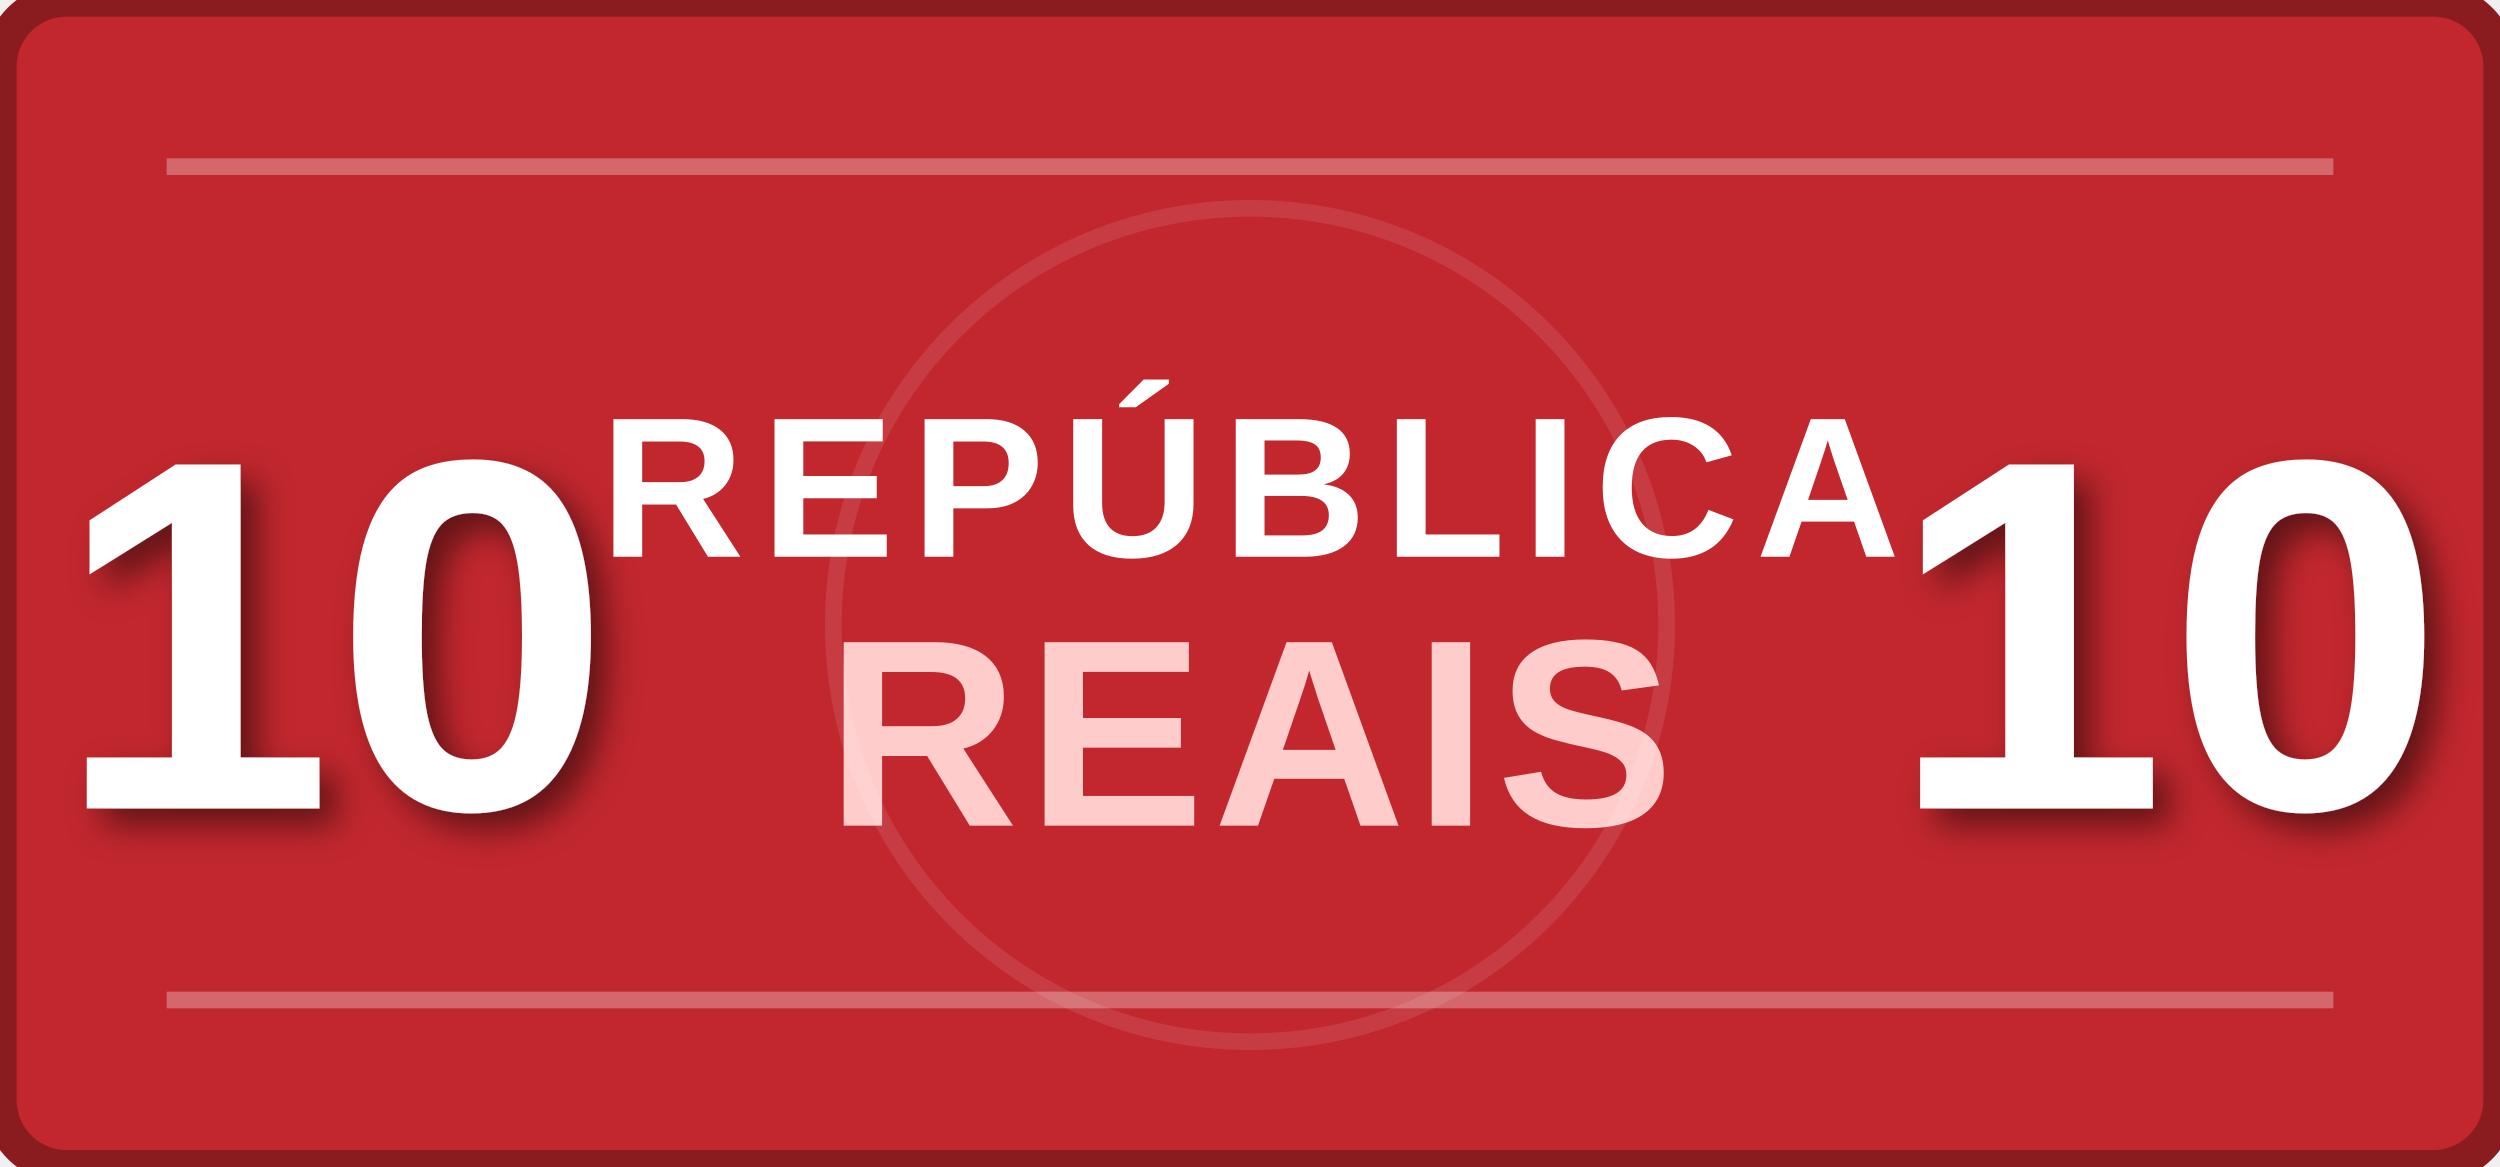
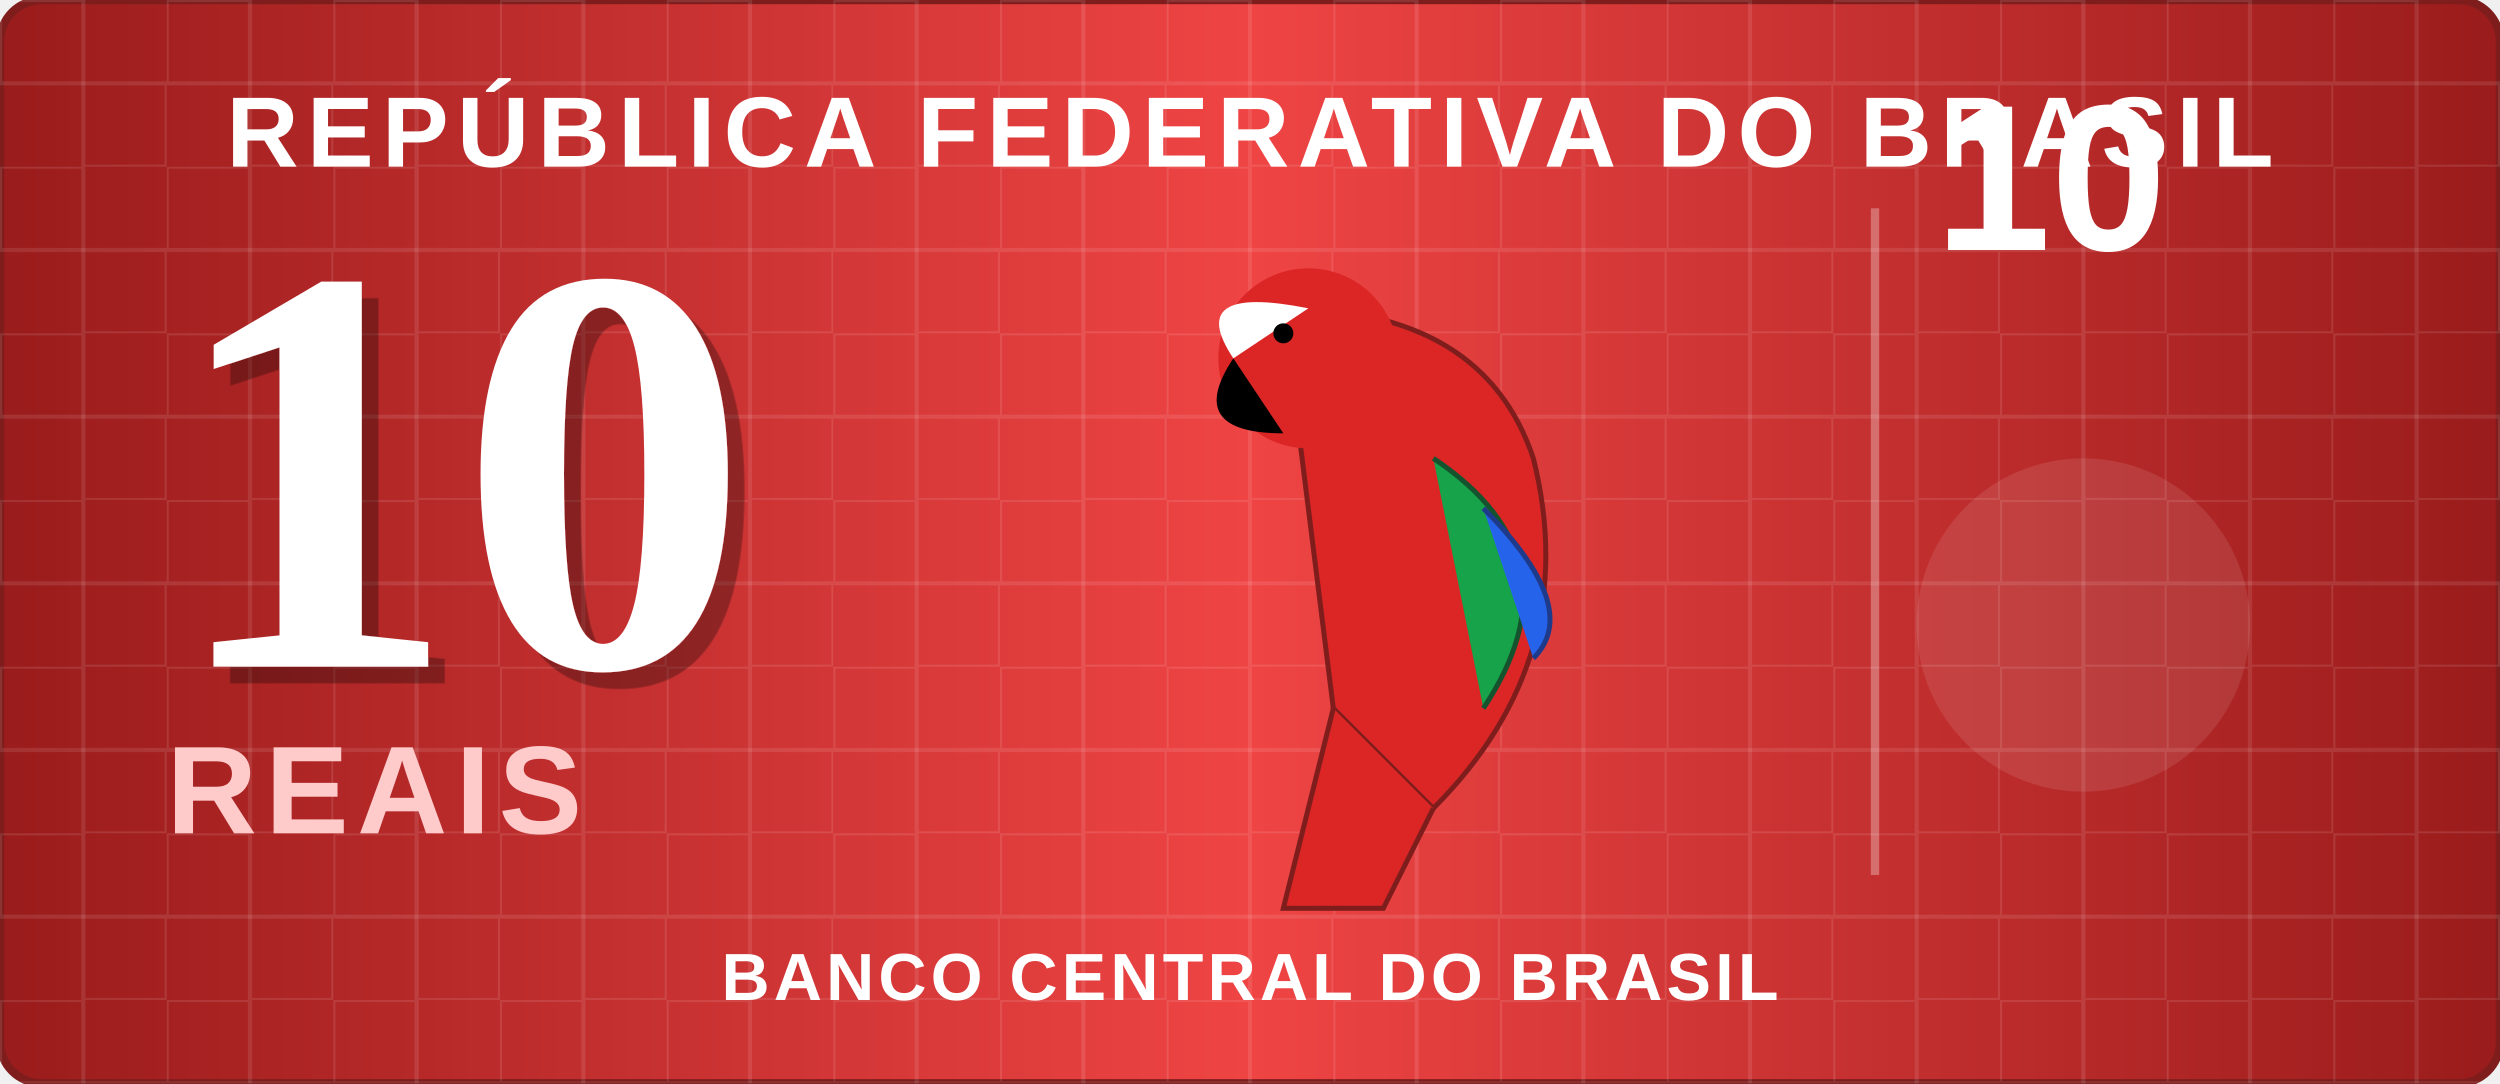
- <svg xmlns="http://www.w3.org/2000/svg" width="300" height="140" viewBox="0 0 300 140">
-   <rect width="300" height="140" fill="#c1272d" rx="8" ry="8" stroke="#8a1c20" stroke-width="4" />
-   <path d="M20 20 L280 20 M20 120 L280 120" stroke="rgba(255,255,255,0.3)" stroke-width="2" />
-   <text x="40" y="80" dominant-baseline="middle" text-anchor="middle" font-family="Arial, sans-serif" font-size="60" font-weight="bold" fill="white" filter="drop-shadow(2px 2px 2px rgba(0,0,0,0.5))">10</text>
-   <text x="260" y="80" dominant-baseline="middle" text-anchor="middle" font-family="Arial, sans-serif" font-size="60" font-weight="bold" fill="white" filter="drop-shadow(2px 2px 2px rgba(0,0,0,0.5))">10</text>
-   <text x="150" y="60" dominant-baseline="middle" text-anchor="middle" font-family="Arial, sans-serif" font-size="24" font-weight="bold" fill="white" letter-spacing="2">REPÚBLICA</text>
-   <text x="150" y="90" dominant-baseline="middle" text-anchor="middle" font-family="Arial, sans-serif" font-size="32" font-weight="bold" fill="#ffcccc" letter-spacing="1">REAIS</text>
-   <circle cx="150" cy="75" r="50" fill="none" stroke="rgba(255,255,255,0.1)" stroke-width="2" />
+ <svg xmlns="http://www.w3.org/2000/svg" width="600" height="260" viewBox="0 0 600 260">
+   <defs>
+     <linearGradient id="bg10" x1="0%" y1="0%" x2="100%" y2="0%">
+       <stop offset="0%" style="stop-color:#991b1b;stop-opacity:1" />
+       <stop offset="50%" style="stop-color:#ef4444;stop-opacity:1" />
+       <stop offset="100%" style="stop-color:#991b1b;stop-opacity:1" />
+     </linearGradient>
+     <pattern id="geometric" x="0" y="0" width="40" height="40" patternUnits="userSpaceOnUse">
+       <rect x="0" y="0" width="20" height="20" fill="none" stroke="rgba(255,255,255,0.1)" stroke-width="1" />
+       <rect x="20" y="20" width="20" height="20" fill="none" stroke="rgba(255,255,255,0.1)" stroke-width="1" />
+     </pattern>
+   </defs>
+   <rect width="600" height="260" rx="10" ry="10" fill="url(#bg10)" stroke="#7f1d1d" stroke-width="2" />
+   <rect width="600" height="260" fill="url(#geometric)" />
+   <text x="300" y="40" font-family="Arial, sans-serif" font-size="24" font-weight="bold" fill="white" text-anchor="middle" letter-spacing="2">REPÚBLICA FEDERATIVA DO BRASIL</text>
+   <text x="300" y="240" font-family="Arial, sans-serif" font-size="16" font-weight="bold" fill="white" text-anchor="middle" letter-spacing="1">BANCO CENTRAL DO BRASIL</text>
+   <text x="40" y="160" font-family="Times New Roman, serif" font-size="140" font-weight="bold" fill="white" filter="drop-shadow(4px 4px 0px rgba(0,0,0,0.3))">10</text>
+   <text x="40" y="200" font-family="Arial, sans-serif" font-size="30" font-weight="bold" fill="#fecaca" letter-spacing="2">REAIS</text>
+   <text x="520" y="60" font-family="Arial, sans-serif" font-size="50" font-weight="bold" fill="white" text-anchor="end">10</text>
+   <g transform="translate(260, 50) scale(1.2)">
+     <path d="M40 20 Q80 20 90 50 Q100 90 70 120 L50 100 Z" fill="#dc2626" stroke="#7f1d1d" stroke-width="1" />
+     <path d="M70 50 Q100 70 80 100" fill="#16a34a" stroke="#14532d" stroke-width="1" />
+     <path d="M80 60 Q100 80 90 90" fill="#2563eb" stroke="#1e3a8a" stroke-width="1" />
+     <path d="M50 100 L40 140 L60 140 L70 120" fill="#dc2626" stroke="#7f1d1d" stroke-width="1" />
+     <circle cx="45" cy="30" r="18" fill="#dc2626" />
+     <path d="M30 30 Q20 45 40 45" fill="black" />
+     <path d="M30 30 Q20 15 45 20" fill="white" />
+     <circle cx="40" cy="25" r="2" fill="black" />
+   </g>
+   <path d="M450 50 L450 210" stroke="rgba(255,255,255,0.3)" stroke-width="2" />
+   <circle cx="500" cy="150" r="40" fill="rgba(255,255,255,0.1)" />
</svg>
